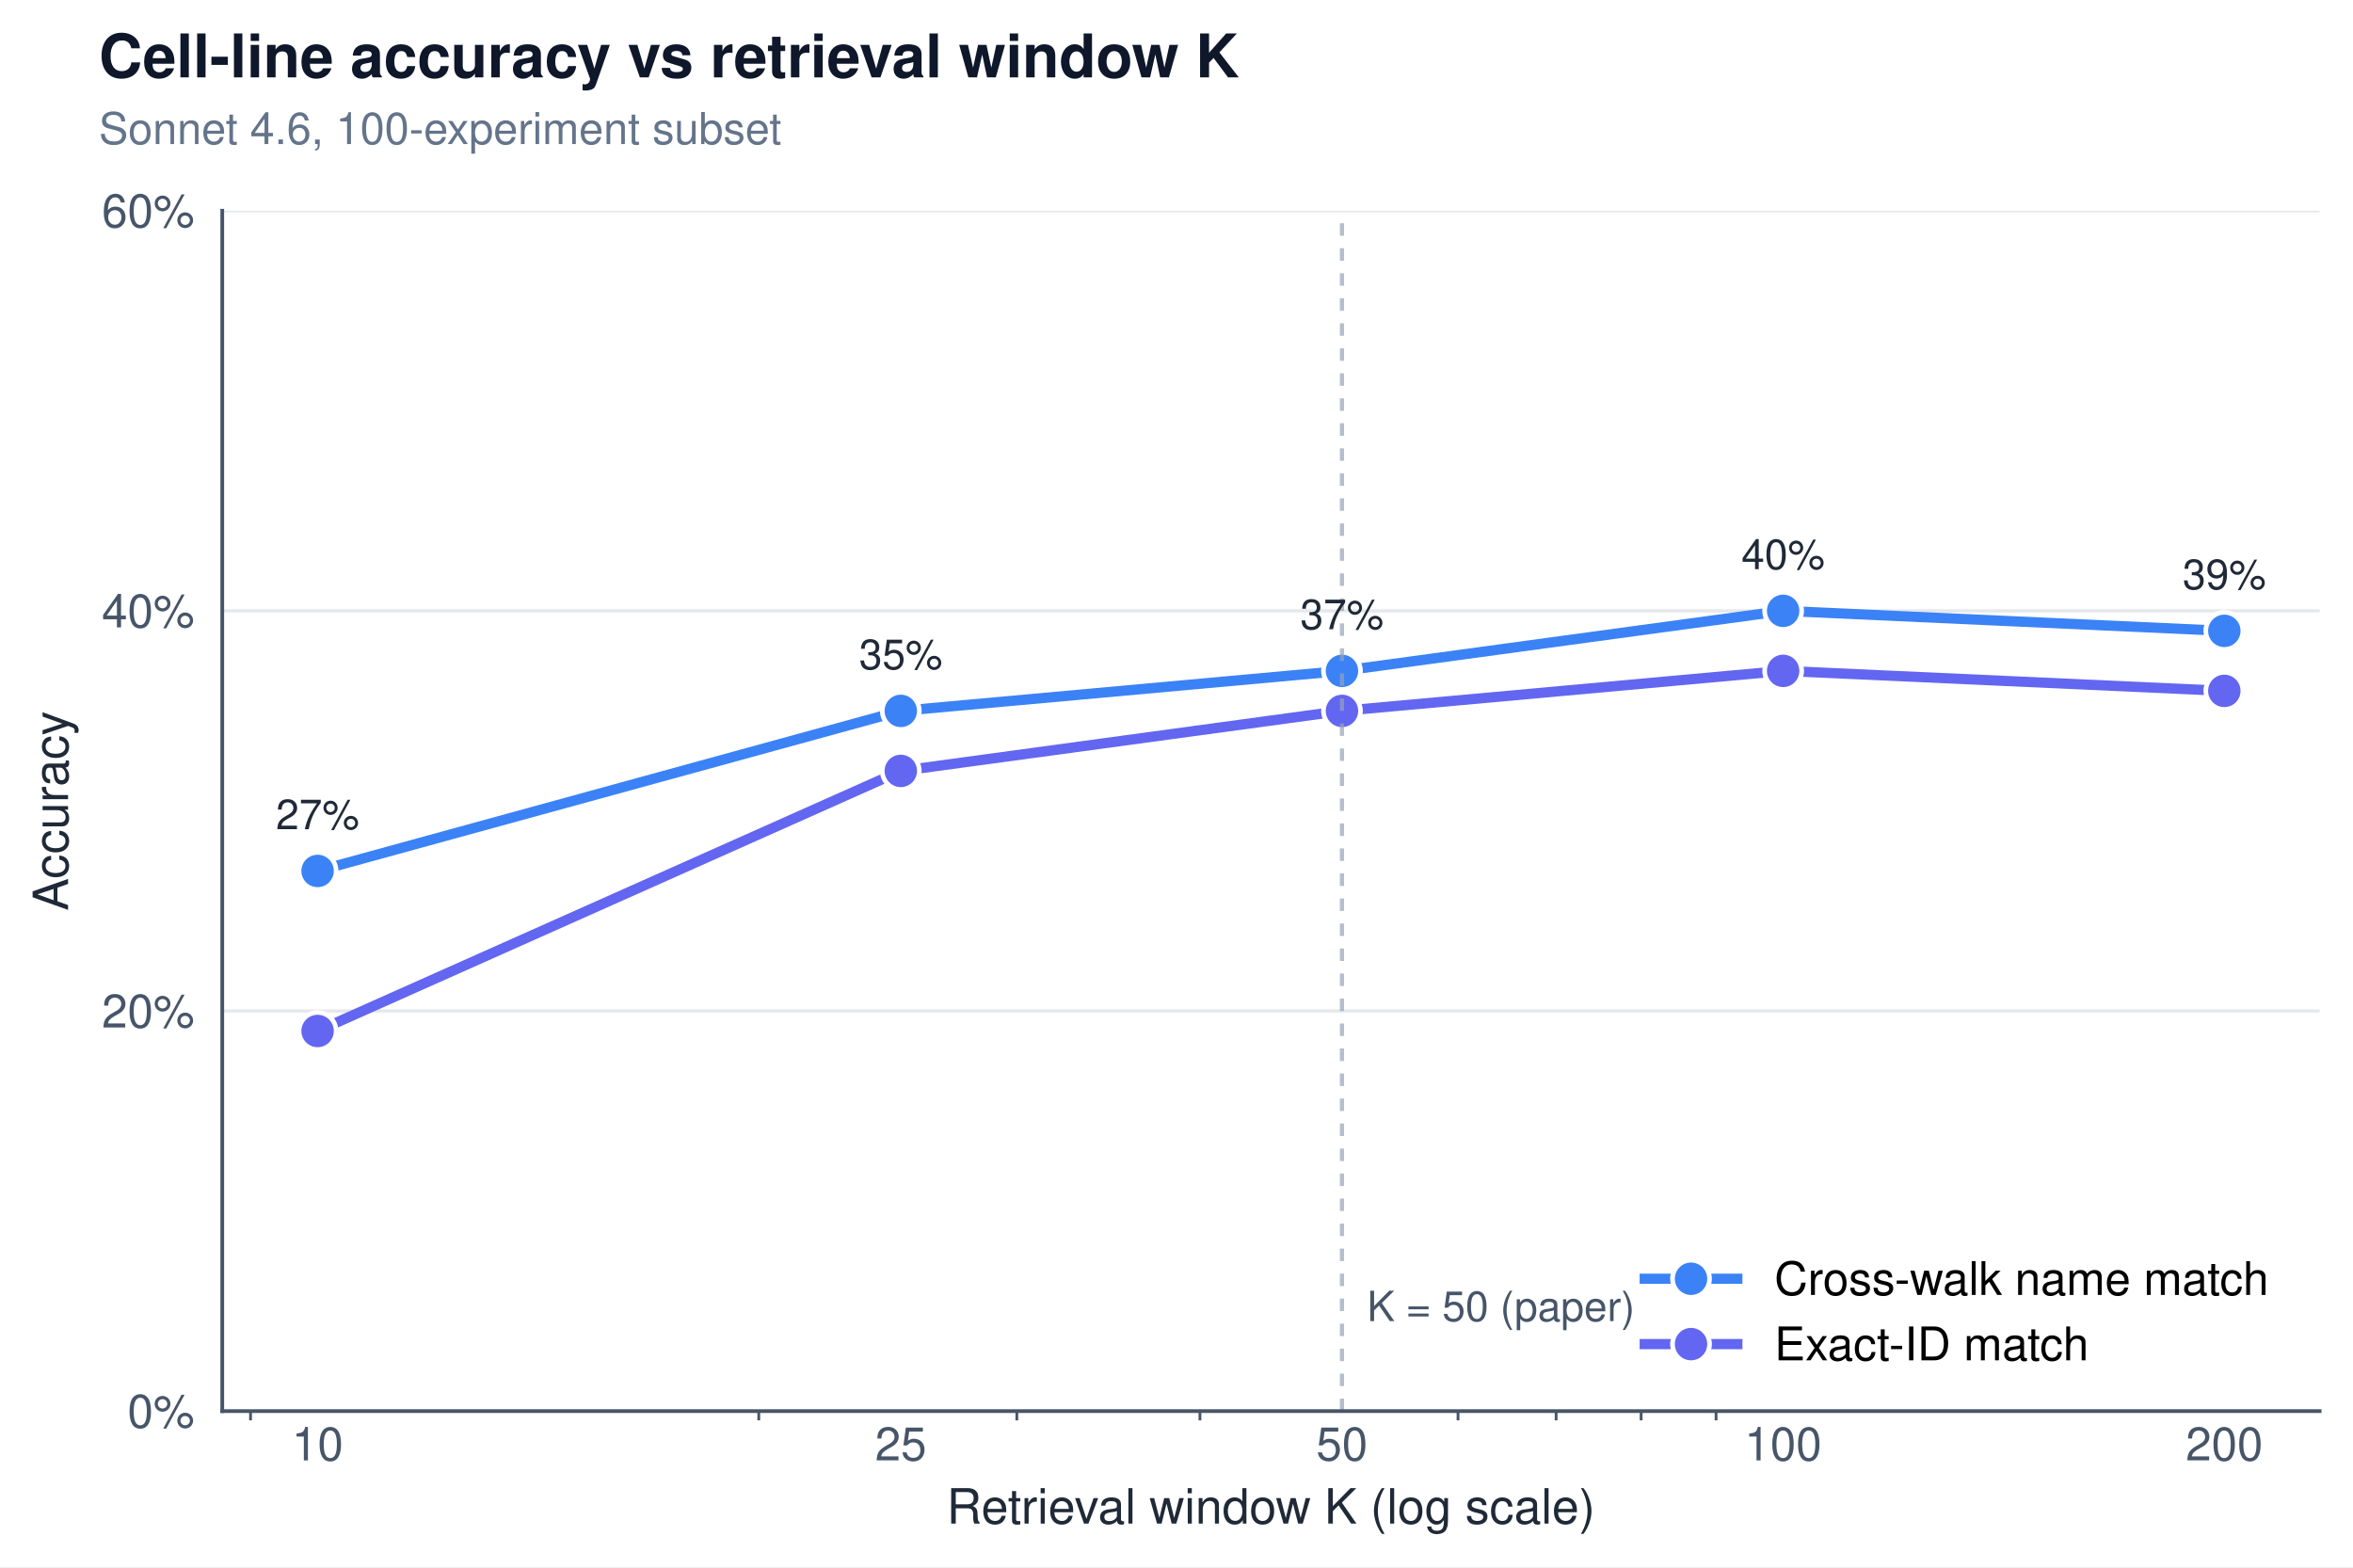
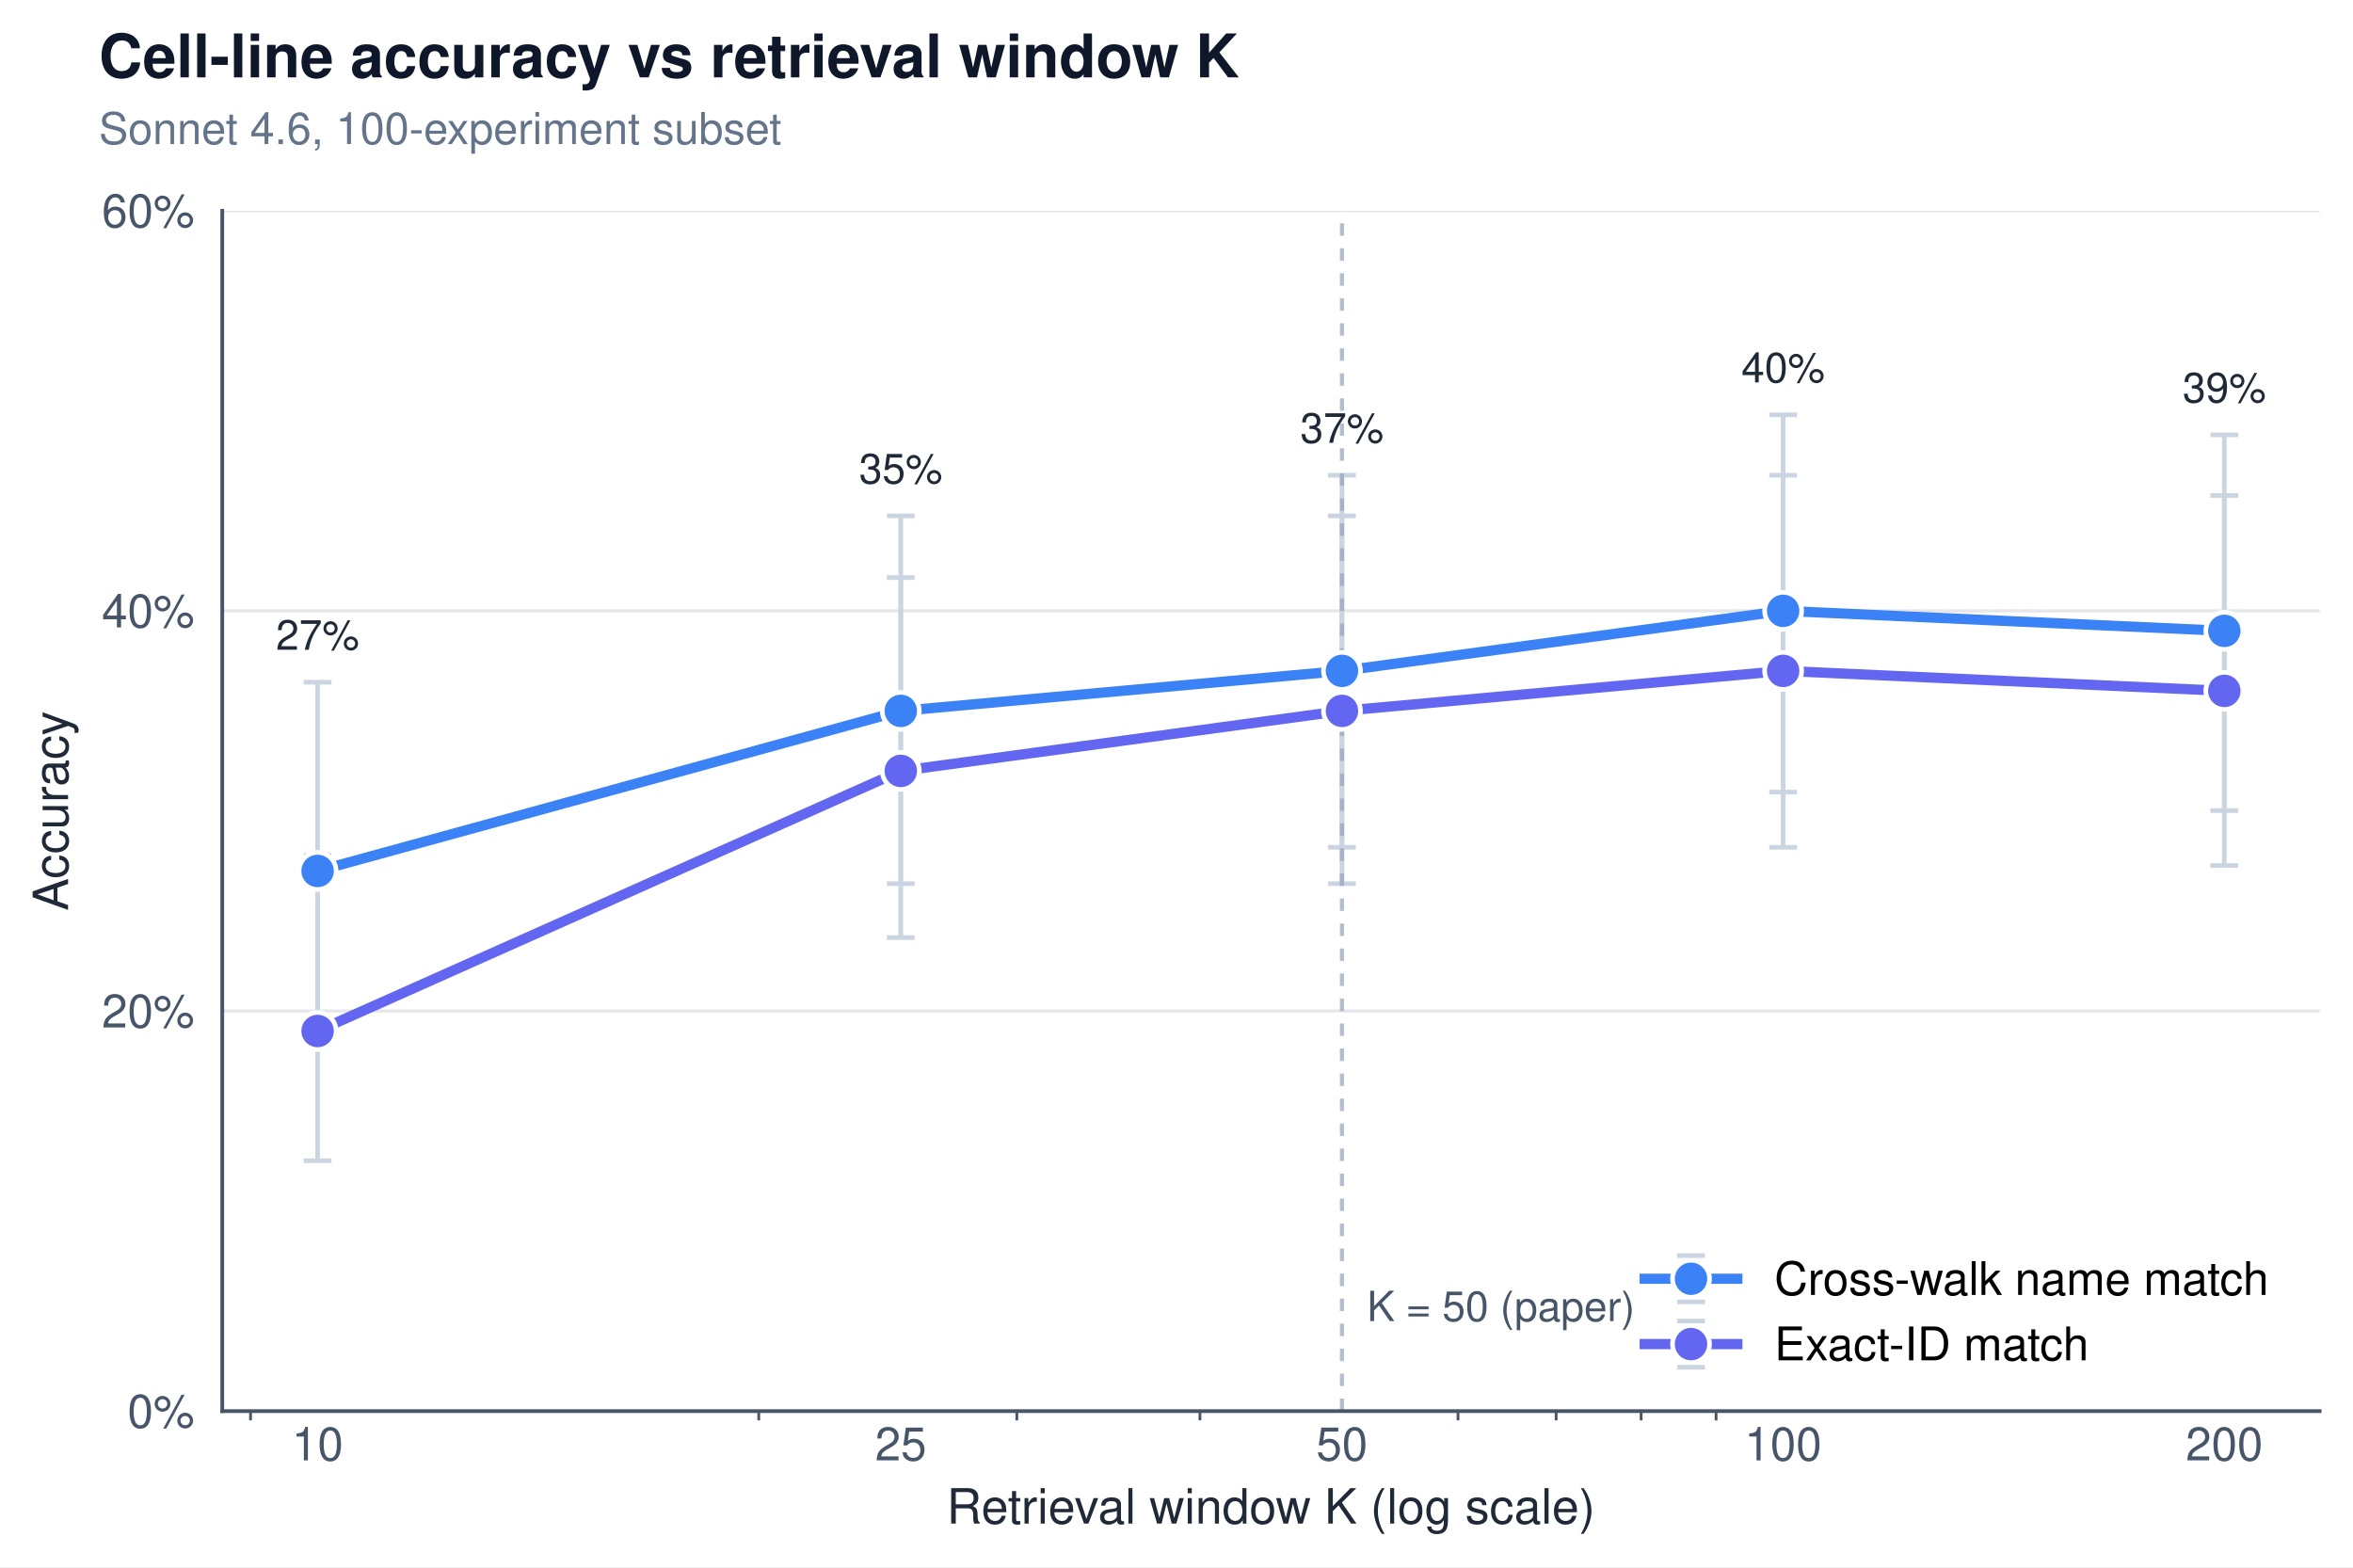
<svg xmlns="http://www.w3.org/2000/svg" xmlns:xlink="http://www.w3.org/1999/xlink" width="508.07pt" height="338.383pt" viewBox="0 0 508.07 338.383" version="1.1">
  <defs>
    <style type="text/css">*{stroke-linejoin: round; stroke-linecap: butt}</style>
  </defs>
  <g id="figure_1">
    <g id="patch_1">
      <path d="M 0 338.383  L 508.07 338.383  L 508.07 0  L 0 0  z " style="fill: #ffffff" />
    </g>
    <g id="axes_1">
      <g id="patch_2">
        <path d="M 47.99 304.702  L 500.87 304.702  L 500.87 45.502  L 47.99 45.502  z " style="fill: #ffffff" />
      </g>
      <g id="matplotlib.axis_1">
        <g id="xtick_1">
          <g id="line2d_1" />
          <g id="text_1">
            <text style="fill: #475569; font: 10px 'Helvetica Neue', 'Helvetica', 'Arial', 'DejaVu Sans'; text-anchor: middle" x="68.576" y="315.343" transform="rotate(-0 68.57569 315.3428)">10</text>
          </g>
        </g>
        <g id="xtick_2">
          <g id="line2d_2" />
          <g id="text_2">
            <text style="fill: #475569; font: 10px 'Helvetica Neue', 'Helvetica', 'Arial', 'DejaVu Sans'; text-anchor: middle" x="194.503" y="315.343" transform="rotate(-0 194.5032 315.3428)">25</text>
          </g>
        </g>
        <g id="xtick_3">
          <g id="line2d_3" />
          <g id="text_3">
            <text style="fill: #475569; font: 10px 'Helvetica Neue', 'Helvetica', 'Arial', 'DejaVu Sans'; text-anchor: middle" x="289.764" y="315.343" transform="rotate(-0 289.7638 315.3428)">50</text>
          </g>
        </g>
        <g id="xtick_4">
          <g id="line2d_4" />
          <g id="text_4">
            <text style="fill: #475569; font: 10px 'Helvetica Neue', 'Helvetica', 'Arial', 'DejaVu Sans'; text-anchor: middle" x="385.024" y="315.343" transform="rotate(-0 385.0243 315.3428)">100</text>
          </g>
        </g>
        <g id="xtick_5">
          <g id="line2d_5" />
          <g id="text_5">
            <text style="fill: #475569; font: 10px 'Helvetica Neue', 'Helvetica', 'Arial', 'DejaVu Sans'; text-anchor: middle" x="480.285" y="315.343" transform="rotate(-0 480.2848 315.3428)">200</text>
          </g>
        </g>
        <g id="xtick_6">
          <g id="line2d_6">
            <defs>
-               <path id="me20ae6d1ee" d="M 0 0  L 0 2  " style="stroke: #475569; stroke-width: 0.6" />
+               <path id="me272304546" d="M 0 0  L 0 2  " style="stroke: #475569; stroke-width: 0.6" />
            </defs>
            <g>
-               <use xlink:href="#me20ae6d1ee" x="54.096" y="304.702" style="fill: #475569; stroke: #475569; stroke-width: 0.6" />
+               <use xlink:href="#me272304546" x="54.096" y="304.702" style="fill: #475569; stroke: #475569; stroke-width: 0.6" />
            </g>
          </g>
        </g>
        <g id="xtick_7">
          <g id="line2d_7">
            <g>
-               <use xlink:href="#me20ae6d1ee" x="163.836" y="304.702" style="fill: #475569; stroke: #475569; stroke-width: 0.6" />
+               <use xlink:href="#me272304546" x="163.836" y="304.702" style="fill: #475569; stroke: #475569; stroke-width: 0.6" />
            </g>
          </g>
        </g>
        <g id="xtick_8">
          <g id="line2d_8">
            <g>
-               <use xlink:href="#me20ae6d1ee" x="219.56" y="304.702" style="fill: #475569; stroke: #475569; stroke-width: 0.6" />
+               <use xlink:href="#me272304546" x="219.56" y="304.702" style="fill: #475569; stroke: #475569; stroke-width: 0.6" />
            </g>
          </g>
        </g>
        <g id="xtick_9">
          <g id="line2d_9">
            <g>
-               <use xlink:href="#me20ae6d1ee" x="259.097" y="304.702" style="fill: #475569; stroke: #475569; stroke-width: 0.6" />
+               <use xlink:href="#me272304546" x="259.097" y="304.702" style="fill: #475569; stroke: #475569; stroke-width: 0.6" />
            </g>
          </g>
        </g>
        <g id="xtick_10">
          <g id="line2d_10">
            <g>
-               <use xlink:href="#me20ae6d1ee" x="314.821" y="304.702" style="fill: #475569; stroke: #475569; stroke-width: 0.6" />
+               <use xlink:href="#me272304546" x="314.821" y="304.702" style="fill: #475569; stroke: #475569; stroke-width: 0.6" />
            </g>
          </g>
        </g>
        <g id="xtick_11">
          <g id="line2d_11">
            <g>
-               <use xlink:href="#me20ae6d1ee" x="336.006" y="304.702" style="fill: #475569; stroke: #475569; stroke-width: 0.6" />
+               <use xlink:href="#me272304546" x="336.006" y="304.702" style="fill: #475569; stroke: #475569; stroke-width: 0.6" />
            </g>
          </g>
        </g>
        <g id="xtick_12">
          <g id="line2d_12">
            <g>
-               <use xlink:href="#me20ae6d1ee" x="354.357" y="304.702" style="fill: #475569; stroke: #475569; stroke-width: 0.6" />
+               <use xlink:href="#me272304546" x="354.357" y="304.702" style="fill: #475569; stroke: #475569; stroke-width: 0.6" />
            </g>
          </g>
        </g>
        <g id="xtick_13">
          <g id="line2d_13">
            <g>
-               <use xlink:href="#me20ae6d1ee" x="370.544" y="304.702" style="fill: #475569; stroke: #475569; stroke-width: 0.6" />
+               <use xlink:href="#me272304546" x="370.544" y="304.702" style="fill: #475569; stroke: #475569; stroke-width: 0.6" />
            </g>
          </g>
        </g>
        <g id="text_6">
          <text style="fill: #1f2937; font: 10.5px 'Helvetica Neue', 'Helvetica', 'Arial', 'DejaVu Sans'; text-anchor: middle" x="274.43" y="328.988" transform="rotate(-0 274.4302 328.988)">Retrieval window K (log scale)</text>
        </g>
      </g>
      <g id="matplotlib.axis_2">
        <g id="ytick_1">
          <g id="line2d_14">
-             <path d="M 47.99 304.702  L 500.87 304.702  " clip-path="url(#p85941582e5)" style="fill: none; stroke: #e5e7eb; stroke-width: 0.7; stroke-linecap: square" />
+             <path d="M 47.99 304.702  L 500.87 304.702  " clip-path="url(#p2ad3ba13cb)" style="fill: none; stroke: #e5e7eb; stroke-width: 0.7; stroke-linecap: square" />
          </g>
          <g id="line2d_15" />
          <g id="text_7">
            <text style="fill: #475569; font: 10px 'Helvetica Neue', 'Helvetica', 'Arial', 'DejaVu Sans'; text-anchor: end" x="41.99" y="308.272" transform="rotate(-0 41.99023 308.2725)">0%</text>
          </g>
        </g>
        <g id="ytick_2">
          <g id="line2d_16">
-             <path d="M 47.99 218.302  L 500.87 218.302  " clip-path="url(#p85941582e5)" style="fill: none; stroke: #e5e7eb; stroke-width: 0.7; stroke-linecap: square" />
+             <path d="M 47.99 218.302  L 500.87 218.302  " clip-path="url(#p2ad3ba13cb)" style="fill: none; stroke: #e5e7eb; stroke-width: 0.7; stroke-linecap: square" />
          </g>
          <g id="line2d_17" />
          <g id="text_8">
            <text style="fill: #475569; font: 10px 'Helvetica Neue', 'Helvetica', 'Arial', 'DejaVu Sans'; text-anchor: end" x="41.99" y="221.873" transform="rotate(-0 41.99023 221.8725)">20%</text>
          </g>
        </g>
        <g id="ytick_3">
          <g id="line2d_18">
-             <path d="M 47.99 131.902  L 500.87 131.902  " clip-path="url(#p85941582e5)" style="fill: none; stroke: #e5e7eb; stroke-width: 0.7; stroke-linecap: square" />
+             <path d="M 47.99 131.902  L 500.87 131.902  " clip-path="url(#p2ad3ba13cb)" style="fill: none; stroke: #e5e7eb; stroke-width: 0.7; stroke-linecap: square" />
          </g>
          <g id="line2d_19" />
          <g id="text_9">
            <text style="fill: #475569; font: 10px 'Helvetica Neue', 'Helvetica', 'Arial', 'DejaVu Sans'; text-anchor: end" x="41.99" y="135.472" transform="rotate(-0 41.99023 135.4725)">40%</text>
          </g>
        </g>
        <g id="ytick_4">
          <g id="line2d_20">
-             <path d="M 47.99 45.502  L 500.87 45.502  " clip-path="url(#p85941582e5)" style="fill: none; stroke: #e5e7eb; stroke-width: 0.7; stroke-linecap: square" />
+             <path d="M 47.99 45.502  L 500.87 45.502  " clip-path="url(#p2ad3ba13cb)" style="fill: none; stroke: #e5e7eb; stroke-width: 0.7; stroke-linecap: square" />
          </g>
          <g id="line2d_21" />
          <g id="text_10">
            <text style="fill: #475569; font: 10px 'Helvetica Neue', 'Helvetica', 'Arial', 'DejaVu Sans'; text-anchor: end" x="41.99" y="49.072" transform="rotate(-0 41.99023 49.0725)">60%</text>
          </g>
        </g>
        <g id="text_11">
          <text style="fill: #1f2937; font: 10.5px 'Helvetica Neue', 'Helvetica', 'Arial', 'DejaVu Sans'; text-anchor: middle" x="14.698" y="175.102" transform="rotate(-90 14.69766 175.1022)">Accuracy</text>
        </g>
      </g>
+       <g id="LineCollection_1">
+         <path d="M 68.576 221.458  L 68.576 147.315  " clip-path="url(#p2ad3ba13cb)" style="fill: none; stroke: #cbd5e1" />
+         <path d="M 194.503 190.809  L 194.503 111.401  " clip-path="url(#p2ad3ba13cb)" style="fill: none; stroke: #cbd5e1" />
+         <path d="M 289.764 182.955  L 289.764 102.614  " clip-path="url(#p2ad3ba13cb)" style="fill: none; stroke: #cbd5e1" />
+         <path d="M 385.024 171.041  L 385.024 89.567  " clip-path="url(#p2ad3ba13cb)" style="fill: none; stroke: #cbd5e1" />
+         <path d="M 480.285 175.03  L 480.285 93.898  " clip-path="url(#p2ad3ba13cb)" style="fill: none; stroke: #cbd5e1" />
+       </g>
      <g id="line2d_22">
-         <path d="M 68.576 188.062  L 194.503 153.502  L 289.764 144.862  L 385.024 131.902  L 480.285 136.222  " clip-path="url(#p85941582e5)" style="fill: none; stroke: #3b82f6; stroke-width: 2.2; stroke-linecap: square" />
        <defs>
-           <path id="m2ab3611797" d="M 0 4  C 1.061 4 2.078 3.579 2.828 2.828  C 3.579 2.078 4 1.061 4 0  C 4 -1.061 3.579 -2.078 2.828 -2.828  C 2.078 -3.579 1.061 -4 0 -4  C -1.061 -4 -2.078 -3.579 -2.828 -2.828  C -3.579 -2.078 -4 -1.061 -4 0  C -4 1.061 -3.579 2.078 -2.828 2.828  C -2.078 3.579 -1.061 4 0 4  z " style="stroke: #ffffff" />
+           <path id="m4e484f98bf" d="M 3 0  L -3 -0  " style="stroke: #cbd5e1" />
        </defs>
-         <g clip-path="url(#p85941582e5)">
-           <use xlink:href="#m2ab3611797" x="68.576" y="188.062" style="fill: #3b82f6; stroke: #ffffff" />
-           <use xlink:href="#m2ab3611797" x="194.503" y="153.502" style="fill: #3b82f6; stroke: #ffffff" />
-           <use xlink:href="#m2ab3611797" x="289.764" y="144.862" style="fill: #3b82f6; stroke: #ffffff" />
-           <use xlink:href="#m2ab3611797" x="385.024" y="131.902" style="fill: #3b82f6; stroke: #ffffff" />
-           <use xlink:href="#m2ab3611797" x="480.285" y="136.222" style="fill: #3b82f6; stroke: #ffffff" />
+         <g clip-path="url(#p2ad3ba13cb)">
+           <use xlink:href="#m4e484f98bf" x="68.576" y="221.458" style="fill: #cbd5e1; stroke: #cbd5e1" />
+           <use xlink:href="#m4e484f98bf" x="194.503" y="190.809" style="fill: #cbd5e1; stroke: #cbd5e1" />
+           <use xlink:href="#m4e484f98bf" x="289.764" y="182.955" style="fill: #cbd5e1; stroke: #cbd5e1" />
+           <use xlink:href="#m4e484f98bf" x="385.024" y="171.041" style="fill: #cbd5e1; stroke: #cbd5e1" />
+           <use xlink:href="#m4e484f98bf" x="480.285" y="175.03" style="fill: #cbd5e1; stroke: #cbd5e1" />
        </g>
      </g>
      <g id="line2d_23">
-         <path d="M 68.576 222.622  L 194.503 166.462  L 289.764 153.502  L 385.024 144.862  L 480.285 149.182  " clip-path="url(#p85941582e5)" style="fill: none; stroke: #6366f1; stroke-width: 2.2; stroke-linecap: square" />
+         <g clip-path="url(#p2ad3ba13cb)">
+           <use xlink:href="#m4e484f98bf" x="68.576" y="147.315" style="fill: #cbd5e1; stroke: #cbd5e1" />
+           <use xlink:href="#m4e484f98bf" x="194.503" y="111.401" style="fill: #cbd5e1; stroke: #cbd5e1" />
+           <use xlink:href="#m4e484f98bf" x="289.764" y="102.614" style="fill: #cbd5e1; stroke: #cbd5e1" />
+           <use xlink:href="#m4e484f98bf" x="385.024" y="89.567" style="fill: #cbd5e1; stroke: #cbd5e1" />
+           <use xlink:href="#m4e484f98bf" x="480.285" y="93.898" style="fill: #cbd5e1; stroke: #cbd5e1" />
+         </g>
+       </g>
+       <g id="LineCollection_2">
+         <path d="M 68.576 250.639  L 68.576 184.697  " clip-path="url(#p2ad3ba13cb)" style="fill: none; stroke: #cbd5e1" />
+         <path d="M 194.503 202.452  L 194.503 124.719  " clip-path="url(#p2ad3ba13cb)" style="fill: none; stroke: #cbd5e1" />
+         <path d="M 289.764 190.809  L 289.764 111.401  " clip-path="url(#p2ad3ba13cb)" style="fill: none; stroke: #cbd5e1" />
+         <path d="M 385.024 182.955  L 385.024 102.614  " clip-path="url(#p2ad3ba13cb)" style="fill: none; stroke: #cbd5e1" />
+         <path d="M 480.285 186.891  L 480.285 106.998  " clip-path="url(#p2ad3ba13cb)" style="fill: none; stroke: #cbd5e1" />
+       </g>
+       <g id="line2d_24">
+         <g clip-path="url(#p2ad3ba13cb)">
+           <use xlink:href="#m4e484f98bf" x="68.576" y="250.639" style="fill: #cbd5e1; stroke: #cbd5e1" />
+           <use xlink:href="#m4e484f98bf" x="194.503" y="202.452" style="fill: #cbd5e1; stroke: #cbd5e1" />
+           <use xlink:href="#m4e484f98bf" x="289.764" y="190.809" style="fill: #cbd5e1; stroke: #cbd5e1" />
+           <use xlink:href="#m4e484f98bf" x="385.024" y="182.955" style="fill: #cbd5e1; stroke: #cbd5e1" />
+           <use xlink:href="#m4e484f98bf" x="480.285" y="186.891" style="fill: #cbd5e1; stroke: #cbd5e1" />
+         </g>
+       </g>
+       <g id="line2d_25">
+         <g clip-path="url(#p2ad3ba13cb)">
+           <use xlink:href="#m4e484f98bf" x="68.576" y="184.697" style="fill: #cbd5e1; stroke: #cbd5e1" />
+           <use xlink:href="#m4e484f98bf" x="194.503" y="124.719" style="fill: #cbd5e1; stroke: #cbd5e1" />
+           <use xlink:href="#m4e484f98bf" x="289.764" y="111.401" style="fill: #cbd5e1; stroke: #cbd5e1" />
+           <use xlink:href="#m4e484f98bf" x="385.024" y="102.614" style="fill: #cbd5e1; stroke: #cbd5e1" />
+           <use xlink:href="#m4e484f98bf" x="480.285" y="106.998" style="fill: #cbd5e1; stroke: #cbd5e1" />
+         </g>
+       </g>
+       <g id="line2d_26">
+         <path d="M 289.764 304.702  L 289.764 45.502  " clip-path="url(#p2ad3ba13cb)" style="fill: none; stroke-dasharray: 2.7,2.7; stroke-dashoffset: 0; stroke: #94a3b8; stroke-opacity: 0.7; stroke-width: 0.9" />
+       </g>
+       <g id="line2d_27">
+         <path d="M 68.576 188.062  L 194.503 153.502  L 289.764 144.862  L 385.024 131.902  L 480.285 136.222  " clip-path="url(#p2ad3ba13cb)" style="fill: none; stroke: #3b82f6; stroke-width: 2.2; stroke-linecap: square" />
        <defs>
-           <path id="m970bc5fc94" d="M 0 4  C 1.061 4 2.078 3.579 2.828 2.828  C 3.579 2.078 4 1.061 4 0  C 4 -1.061 3.579 -2.078 2.828 -2.828  C 2.078 -3.579 1.061 -4 0 -4  C -1.061 -4 -2.078 -3.579 -2.828 -2.828  C -3.579 -2.078 -4 -1.061 -4 0  C -4 1.061 -3.579 2.078 -2.828 2.828  C -2.078 3.579 -1.061 4 0 4  z " style="stroke: #ffffff" />
+           <path id="m509fd88d06" d="M 0 4  C 1.061 4 2.078 3.579 2.828 2.828  C 3.579 2.078 4 1.061 4 0  C 4 -1.061 3.579 -2.078 2.828 -2.828  C 2.078 -3.579 1.061 -4 0 -4  C -1.061 -4 -2.078 -3.579 -2.828 -2.828  C -3.579 -2.078 -4 -1.061 -4 0  C -4 1.061 -3.579 2.078 -2.828 2.828  C -2.078 3.579 -1.061 4 0 4  z " style="stroke: #ffffff" />
        </defs>
-         <g clip-path="url(#p85941582e5)">
-           <use xlink:href="#m970bc5fc94" x="68.576" y="222.622" style="fill: #6366f1; stroke: #ffffff" />
-           <use xlink:href="#m970bc5fc94" x="194.503" y="166.462" style="fill: #6366f1; stroke: #ffffff" />
-           <use xlink:href="#m970bc5fc94" x="289.764" y="153.502" style="fill: #6366f1; stroke: #ffffff" />
-           <use xlink:href="#m970bc5fc94" x="385.024" y="144.862" style="fill: #6366f1; stroke: #ffffff" />
-           <use xlink:href="#m970bc5fc94" x="480.285" y="149.182" style="fill: #6366f1; stroke: #ffffff" />
-         </g>
-       </g>
-       <g id="line2d_24">
-         <path d="M 289.764 304.702  L 289.764 45.502  " clip-path="url(#p85941582e5)" style="fill: none; stroke-dasharray: 2.7,2.7; stroke-dashoffset: 0; stroke: #94a3b8; stroke-opacity: 0.7; stroke-width: 0.9" />
+         <g clip-path="url(#p2ad3ba13cb)">
+           <use xlink:href="#m509fd88d06" x="68.576" y="188.062" style="fill: #3b82f6; stroke: #ffffff" />
+           <use xlink:href="#m509fd88d06" x="194.503" y="153.502" style="fill: #3b82f6; stroke: #ffffff" />
+           <use xlink:href="#m509fd88d06" x="289.764" y="144.862" style="fill: #3b82f6; stroke: #ffffff" />
+           <use xlink:href="#m509fd88d06" x="385.024" y="131.902" style="fill: #3b82f6; stroke: #ffffff" />
+           <use xlink:href="#m509fd88d06" x="480.285" y="136.222" style="fill: #3b82f6; stroke: #ffffff" />
+         </g>
+       </g>
+       <g id="line2d_28">
+         <path d="M 68.576 222.622  L 194.503 166.462  L 289.764 153.502  L 385.024 144.862  L 480.285 149.182  " clip-path="url(#p2ad3ba13cb)" style="fill: none; stroke: #6366f1; stroke-width: 2.2; stroke-linecap: square" />
+         <defs>
+           <path id="m3626befaae" d="M 0 4  C 1.061 4 2.078 3.579 2.828 2.828  C 3.579 2.078 4 1.061 4 0  C 4 -1.061 3.579 -2.078 2.828 -2.828  C 2.078 -3.579 1.061 -4 0 -4  C -1.061 -4 -2.078 -3.579 -2.828 -2.828  C -3.579 -2.078 -4 -1.061 -4 0  C -4 1.061 -3.579 2.078 -2.828 2.828  C -2.078 3.579 -1.061 4 0 4  z " style="stroke: #ffffff" />
+         </defs>
+         <g clip-path="url(#p2ad3ba13cb)">
+           <use xlink:href="#m3626befaae" x="68.576" y="222.622" style="fill: #6366f1; stroke: #ffffff" />
+           <use xlink:href="#m3626befaae" x="194.503" y="166.462" style="fill: #6366f1; stroke: #ffffff" />
+           <use xlink:href="#m3626befaae" x="289.764" y="153.502" style="fill: #6366f1; stroke: #ffffff" />
+           <use xlink:href="#m3626befaae" x="385.024" y="144.862" style="fill: #6366f1; stroke: #ffffff" />
+           <use xlink:href="#m3626befaae" x="480.285" y="149.182" style="fill: #6366f1; stroke: #ffffff" />
+         </g>
      </g>
      <g id="patch_3">
        <path d="M 47.99 304.702  L 47.99 45.502  " style="fill: none; stroke: #475569; stroke-width: 0.8; stroke-linejoin: miter; stroke-linecap: square" />
      </g>
      <g id="patch_4">
        <path d="M 47.99 304.702  L 500.87 304.702  " style="fill: none; stroke: #475569; stroke-width: 0.8; stroke-linejoin: miter; stroke-linecap: square" />
      </g>
      <g id="text_12">
-         <text style="fill: #1f2937; font: 9px 'Helvetica Neue', 'Helvetica', 'Arial', 'DejaVu Sans'; text-anchor: middle" x="68.576" y="179.062" transform="rotate(-0 68.57569 179.0622)">27%</text>
+         <text style="fill: #1f2937; font: 9px 'Helvetica Neue', 'Helvetica', 'Arial', 'DejaVu Sans'; text-anchor: middle" x="68.576" y="140.315" transform="rotate(-0 68.57569 140.3147)">27%</text>
      </g>
      <g id="text_13">
-         <text style="fill: #1f2937; font: 9px 'Helvetica Neue', 'Helvetica', 'Arial', 'DejaVu Sans'; text-anchor: middle" x="194.503" y="144.502" transform="rotate(-0 194.5032 144.5022)">35%</text>
+         <text style="fill: #1f2937; font: 9px 'Helvetica Neue', 'Helvetica', 'Arial', 'DejaVu Sans'; text-anchor: middle" x="194.503" y="104.401" transform="rotate(-0 194.5032 104.4006)">35%</text>
      </g>
      <g id="text_14">
-         <text style="fill: #1f2937; font: 9px 'Helvetica Neue', 'Helvetica', 'Arial', 'DejaVu Sans'; text-anchor: middle" x="289.764" y="135.862" transform="rotate(-0 289.7638 135.8622)">37%</text>
+         <text style="fill: #1f2937; font: 9px 'Helvetica Neue', 'Helvetica', 'Arial', 'DejaVu Sans'; text-anchor: middle" x="289.764" y="95.614" transform="rotate(-0 289.7638 95.61409)">37%</text>
      </g>
      <g id="text_15">
-         <text style="fill: #1f2937; font: 9px 'Helvetica Neue', 'Helvetica', 'Arial', 'DejaVu Sans'; text-anchor: middle" x="385.024" y="122.902" transform="rotate(-0 385.0243 122.9022)">40%</text>
+         <text style="fill: #1f2937; font: 9px 'Helvetica Neue', 'Helvetica', 'Arial', 'DejaVu Sans'; text-anchor: middle" x="385.024" y="82.567" transform="rotate(-0 385.0243 82.56653)">40%</text>
      </g>
      <g id="text_16">
-         <text style="fill: #1f2937; font: 9px 'Helvetica Neue', 'Helvetica', 'Arial', 'DejaVu Sans'; text-anchor: middle" x="480.285" y="127.222" transform="rotate(-0 480.2848 127.2222)">39%</text>
+         <text style="fill: #1f2937; font: 9px 'Helvetica Neue', 'Helvetica', 'Arial', 'DejaVu Sans'; text-anchor: middle" x="480.285" y="86.898" transform="rotate(-0 480.2848 86.89844)">39%</text>
      </g>
      <g id="text_17">
        <text style="fill: #475569; font: 9px 'Helvetica Neue', 'Helvetica', 'Arial', 'DejaVu Sans'; text-anchor: start" x="295.154" y="285.262" transform="rotate(-0 295.1539 285.2622)">K = 50 (paper)</text>
      </g>
      <g id="legend_1">
-         <g id="line2d_25">
-           <path d="M 355.134 276.121  L 365.134 276.121  L 375.134 276.121  " style="fill: none; stroke: #3b82f6; stroke-width: 2.2; stroke-linecap: square" />
-           <g>
-             <use xlink:href="#m2ab3611797" x="365.134" y="276.121" style="fill: #3b82f6; stroke: #ffffff" />
+         <g id="LineCollection_3">
+           <path d="M 365.134 281.121  L 365.134 271.121  " style="fill: none; stroke: #cbd5e1" />
+         </g>
+         <g id="line2d_29">
+           <g>
+             <use xlink:href="#m4e484f98bf" x="365.134" y="281.121" style="fill: #cbd5e1; stroke: #cbd5e1" />
+           </g>
+         </g>
+         <g id="line2d_30">
+           <g>
+             <use xlink:href="#m4e484f98bf" x="365.134" y="271.121" style="fill: #cbd5e1; stroke: #cbd5e1" />
+           </g>
+         </g>
+         <g id="line2d_31">
+           <path d="M 355.134 276.121  L 375.134 276.121  " style="fill: none; stroke: #3b82f6; stroke-width: 2.2; stroke-linecap: square" />
+         </g>
+         <g id="line2d_32">
+           <g>
+             <use xlink:href="#m509fd88d06" x="365.134" y="276.121" style="fill: #3b82f6; stroke: #ffffff" />
          </g>
        </g>
        <g id="text_18">
          <text style="font: 10px 'Helvetica Neue', 'Helvetica', 'Arial', 'DejaVu Sans'; text-anchor: start" x="383.134" y="279.621" transform="rotate(-0 383.1343 279.6209)">Cross-walk name match</text>
        </g>
-         <g id="line2d_26">
-           <path d="M 355.134 290.232  L 365.134 290.232  L 375.134 290.232  " style="fill: none; stroke: #6366f1; stroke-width: 2.2; stroke-linecap: square" />
-           <g>
-             <use xlink:href="#m970bc5fc94" x="365.134" y="290.232" style="fill: #6366f1; stroke: #ffffff" />
+         <g id="LineCollection_4">
+           <path d="M 365.134 295.232  L 365.134 285.232  " style="fill: none; stroke: #cbd5e1" />
+         </g>
+         <g id="line2d_33">
+           <g>
+             <use xlink:href="#m4e484f98bf" x="365.134" y="295.232" style="fill: #cbd5e1; stroke: #cbd5e1" />
+           </g>
+         </g>
+         <g id="line2d_34">
+           <g>
+             <use xlink:href="#m4e484f98bf" x="365.134" y="285.232" style="fill: #cbd5e1; stroke: #cbd5e1" />
+           </g>
+         </g>
+         <g id="line2d_35">
+           <path d="M 355.134 290.232  L 375.134 290.232  " style="fill: none; stroke: #6366f1; stroke-width: 2.2; stroke-linecap: square" />
+         </g>
+         <g id="line2d_36">
+           <g>
+             <use xlink:href="#m3626befaae" x="365.134" y="290.232" style="fill: #6366f1; stroke: #ffffff" />
          </g>
        </g>
        <g id="text_19">
          <text style="font: 10px 'Helvetica Neue', 'Helvetica', 'Arial', 'DejaVu Sans'; text-anchor: start" x="383.134" y="293.732" transform="rotate(-0 383.1343 293.7319)">Exact-ID match</text>
        </g>
      </g>
    </g>
    <g id="text_20">
      <text style="fill: #0f172a; font: 600 13px 'Helvetica Neue', 'Helvetica', 'Arial', 'DejaVu Sans'; text-anchor: start" x="21.35" y="16.702" transform="rotate(-0 21.35023 16.70219)">Cell-line accuracy vs retrieval window K</text>
    </g>
    <g id="text_21">
      <text style="fill: #64748b; font: 9.5px 'Helvetica Neue', 'Helvetica', 'Arial', 'DejaVu Sans'; text-anchor: start" x="21.35" y="31.102" transform="rotate(-0 21.35023 31.10219)">Sonnet 4.6, 100-experiment subset</text>
    </g>
  </g>
  <defs>
-     <clipPath id="p85941582e5">
+     <clipPath id="p2ad3ba13cb">
      <rect x="47.99" y="45.502" width="452.88" height="259.2" />
    </clipPath>
  </defs>
</svg>
